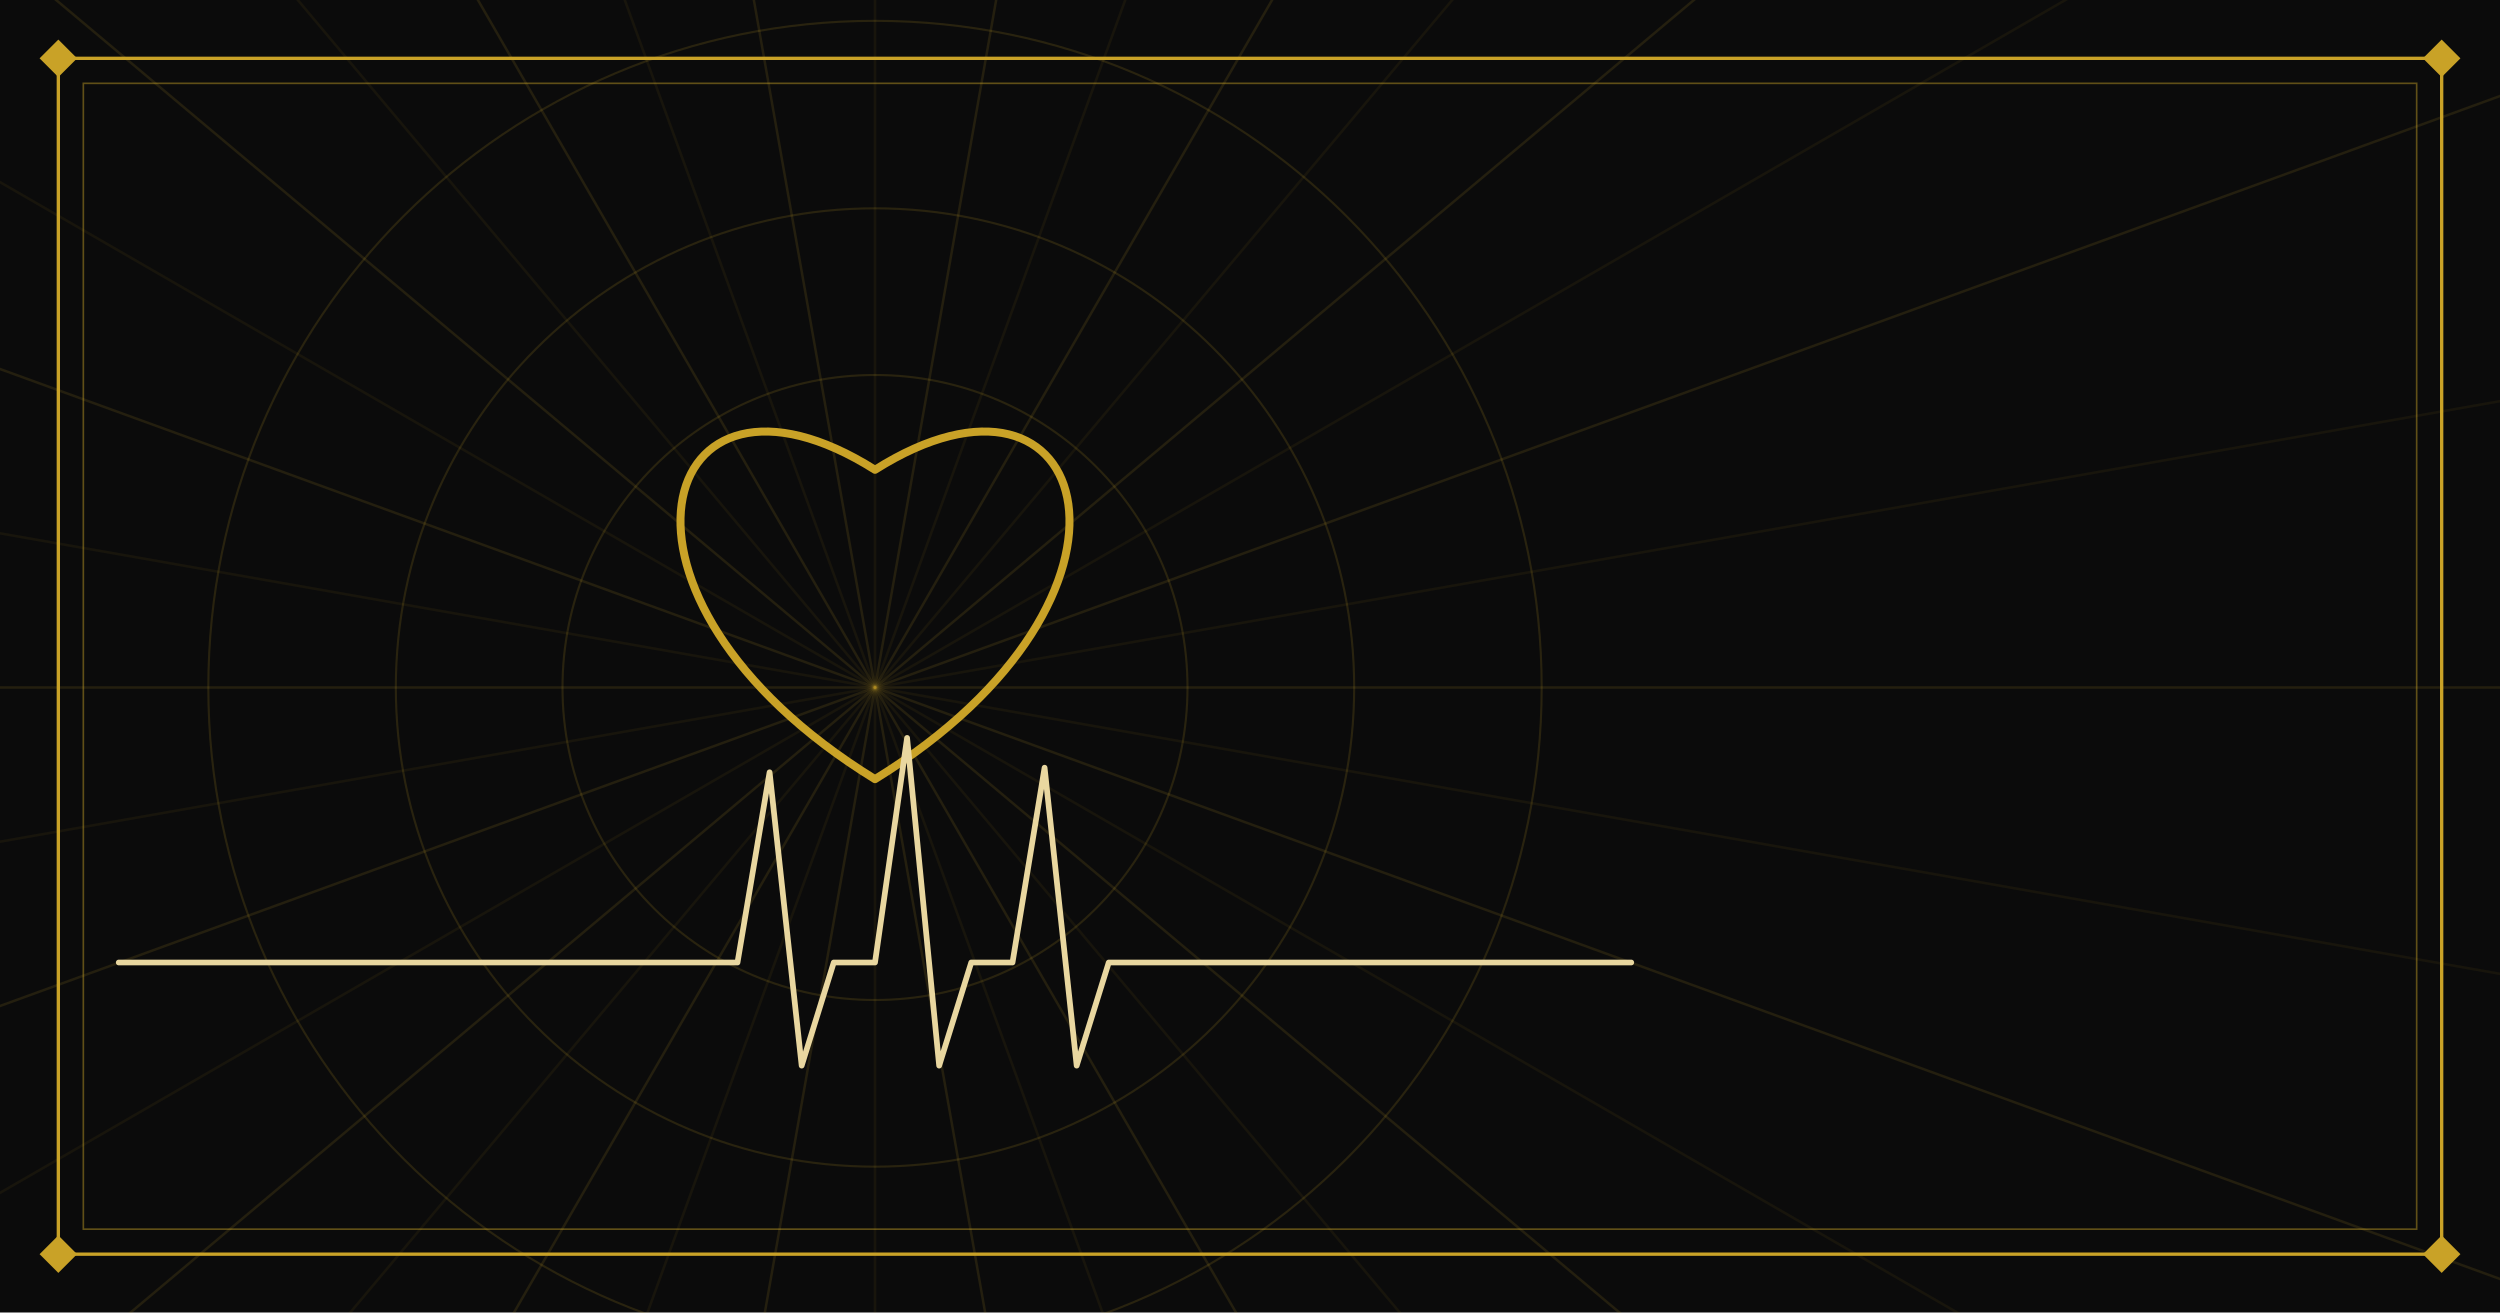
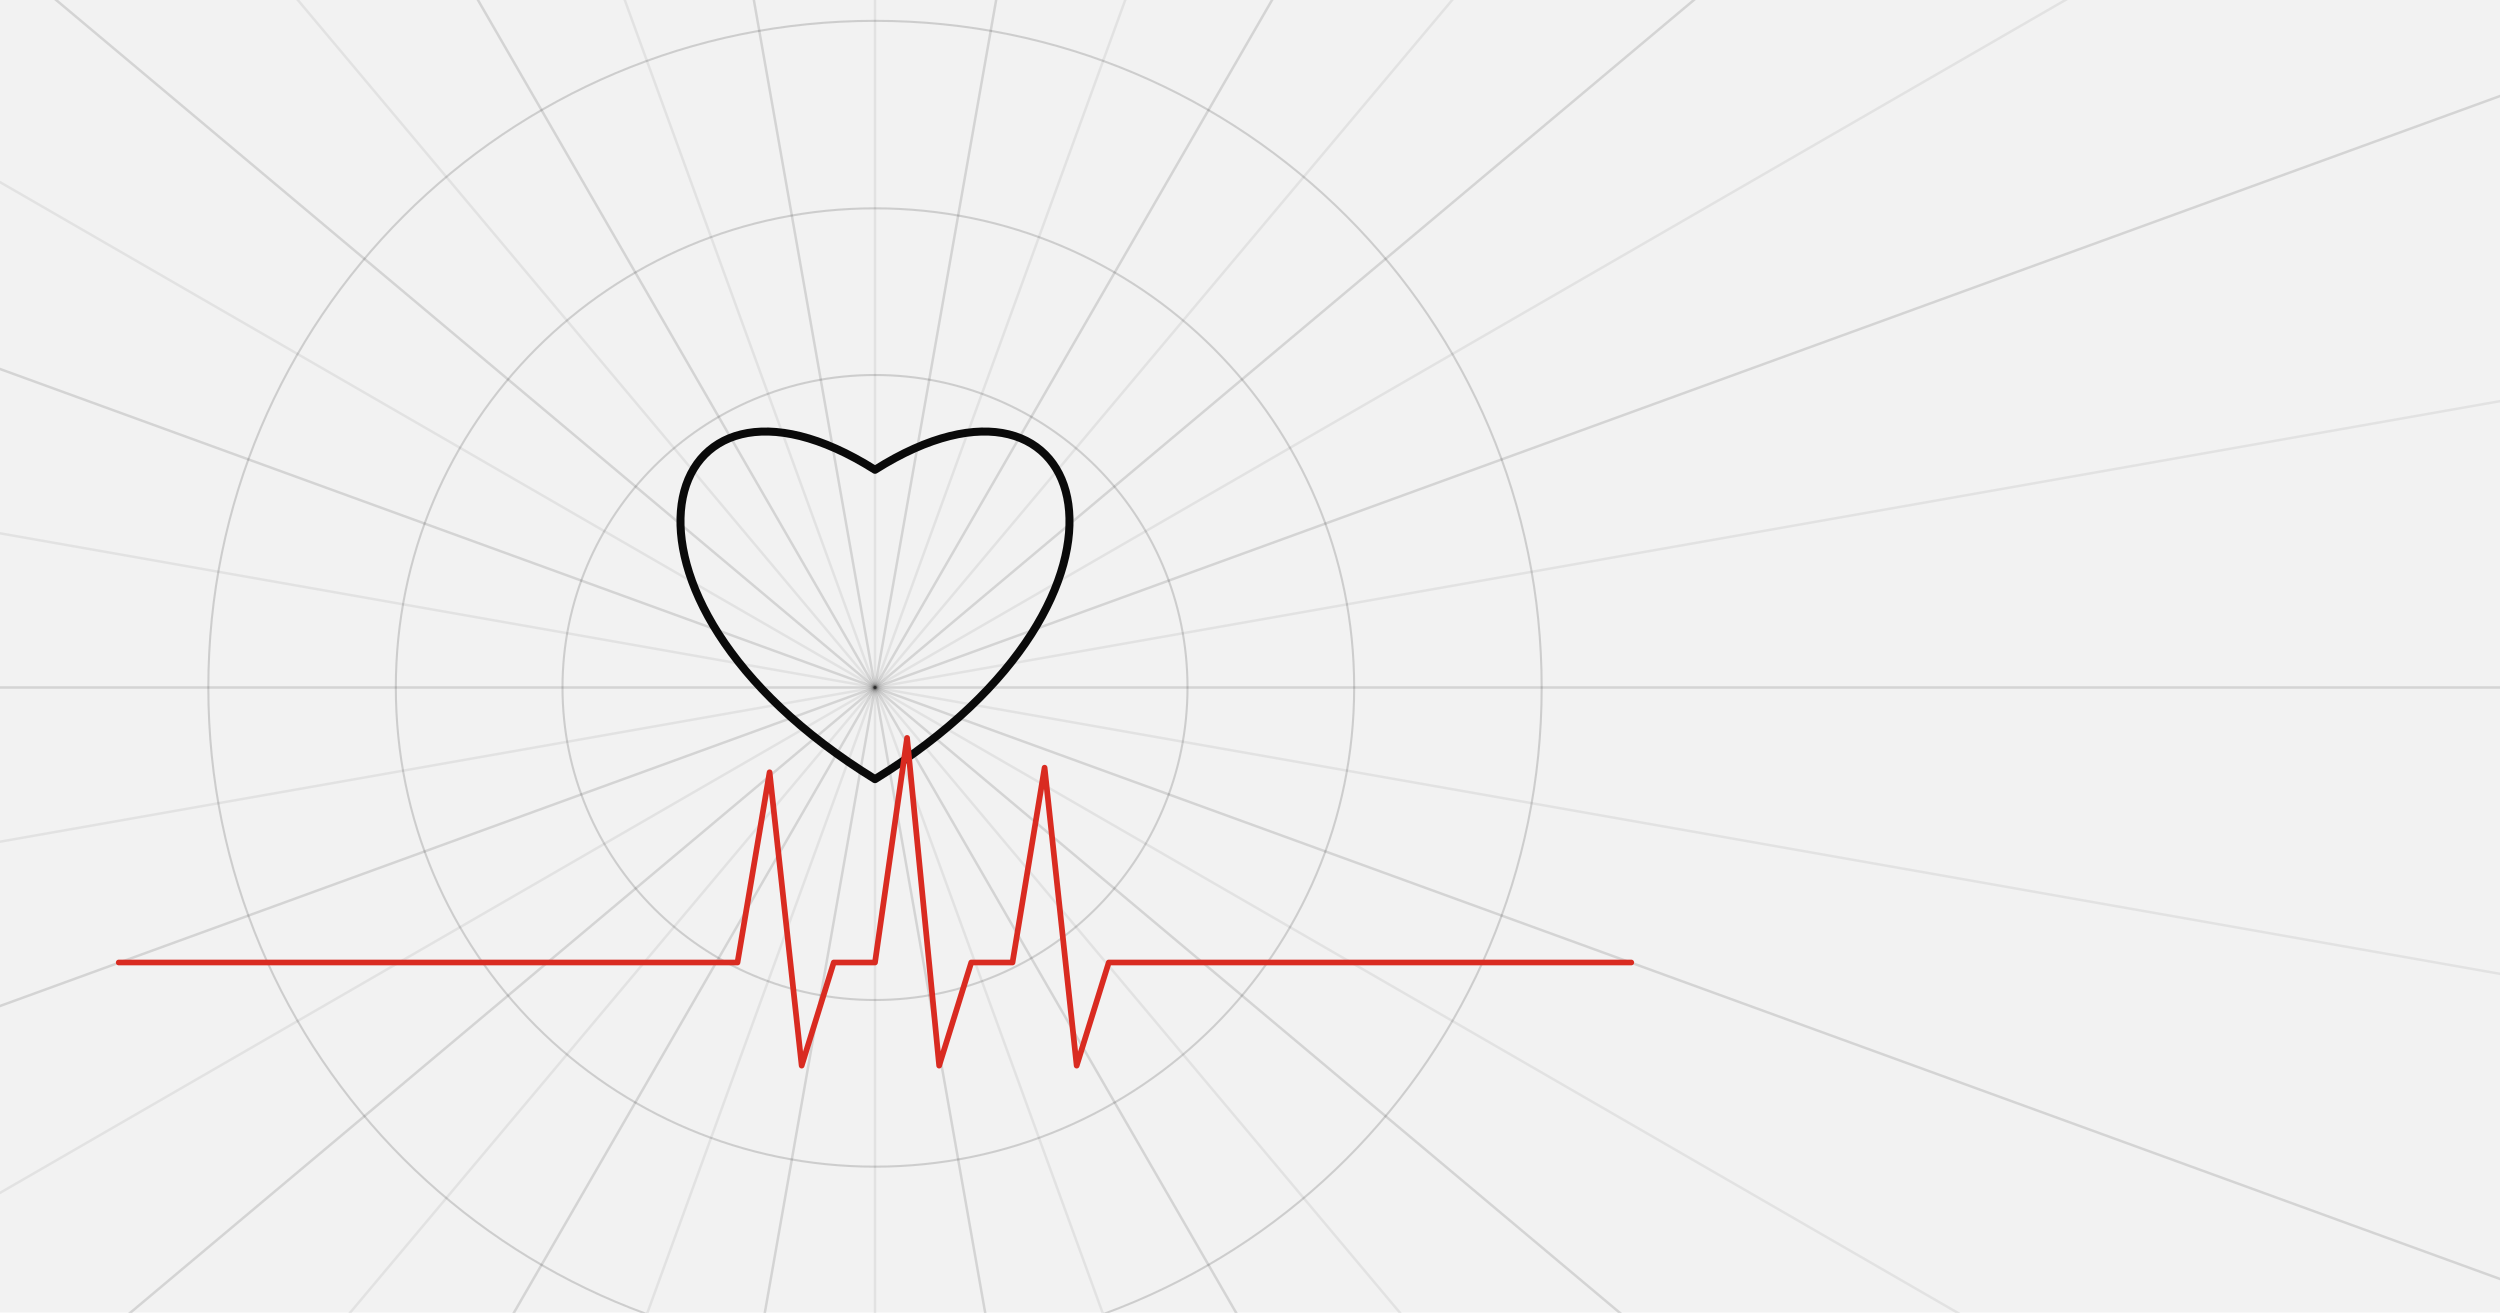
<svg xmlns="http://www.w3.org/2000/svg" viewBox="0 0 1200 630" width="1200" height="630">
-   <rect width="1200" height="630" fill="#0B0B0B" />
-   <line x1="420" y1="330" x2="1820" y2="330" stroke="#C9A227" stroke-opacity="0.13" stroke-width="1.2" />
-   <line x1="420" y1="330" x2="1799" y2="573" stroke="#C9A227" stroke-opacity="0.07" stroke-width="1.2" />
-   <line x1="420" y1="330" x2="1736" y2="809" stroke="#C9A227" stroke-opacity="0.13" stroke-width="1.2" />
-   <line x1="420" y1="330" x2="1632" y2="1030" stroke="#C9A227" stroke-opacity="0.07" stroke-width="1.2" />
-   <line x1="420" y1="330" x2="1492" y2="1230" stroke="#C9A227" stroke-opacity="0.13" stroke-width="1.2" />
-   <line x1="420" y1="330" x2="1320" y2="1402" stroke="#C9A227" stroke-opacity="0.07" stroke-width="1.2" />
-   <line x1="420" y1="330" x2="1120" y2="1542" stroke="#C9A227" stroke-opacity="0.13" stroke-width="1.2" />
-   <line x1="420" y1="330" x2="899" y2="1646" stroke="#C9A227" stroke-opacity="0.07" stroke-width="1.2" />
-   <line x1="420" y1="330" x2="663" y2="1709" stroke="#C9A227" stroke-opacity="0.13" stroke-width="1.2" />
-   <line x1="420" y1="330" x2="420" y2="1730" stroke="#C9A227" stroke-opacity="0.07" stroke-width="1.2" />
-   <line x1="420" y1="330" x2="177" y2="1709" stroke="#C9A227" stroke-opacity="0.13" stroke-width="1.2" />
-   <line x1="420" y1="330" x2="-59" y2="1646" stroke="#C9A227" stroke-opacity="0.07" stroke-width="1.2" />
-   <line x1="420" y1="330" x2="-280" y2="1542" stroke="#C9A227" stroke-opacity="0.13" stroke-width="1.2" />
-   <line x1="420" y1="330" x2="-480" y2="1402" stroke="#C9A227" stroke-opacity="0.07" stroke-width="1.2" />
-   <line x1="420" y1="330" x2="-652" y2="1230" stroke="#C9A227" stroke-opacity="0.13" stroke-width="1.2" />
-   <line x1="420" y1="330" x2="-792" y2="1030" stroke="#C9A227" stroke-opacity="0.07" stroke-width="1.2" />
-   <line x1="420" y1="330" x2="-896" y2="809" stroke="#C9A227" stroke-opacity="0.13" stroke-width="1.2" />
-   <line x1="420" y1="330" x2="-959" y2="573" stroke="#C9A227" stroke-opacity="0.07" stroke-width="1.2" />
-   <line x1="420" y1="330" x2="-980" y2="330" stroke="#C9A227" stroke-opacity="0.13" stroke-width="1.2" />
-   <line x1="420" y1="330" x2="-959" y2="87" stroke="#C9A227" stroke-opacity="0.07" stroke-width="1.2" />
-   <line x1="420" y1="330" x2="-896" y2="-149" stroke="#C9A227" stroke-opacity="0.13" stroke-width="1.2" />
-   <line x1="420" y1="330" x2="-792" y2="-370" stroke="#C9A227" stroke-opacity="0.07" stroke-width="1.2" />
-   <line x1="420" y1="330" x2="-652" y2="-570" stroke="#C9A227" stroke-opacity="0.13" stroke-width="1.2" />
-   <line x1="420" y1="330" x2="-480" y2="-742" stroke="#C9A227" stroke-opacity="0.07" stroke-width="1.2" />
-   <line x1="420" y1="330" x2="-280" y2="-882" stroke="#C9A227" stroke-opacity="0.13" stroke-width="1.2" />
-   <line x1="420" y1="330" x2="-59" y2="-986" stroke="#C9A227" stroke-opacity="0.07" stroke-width="1.2" />
-   <line x1="420" y1="330" x2="177" y2="-1049" stroke="#C9A227" stroke-opacity="0.13" stroke-width="1.2" />
-   <line x1="420" y1="330" x2="420" y2="-1070" stroke="#C9A227" stroke-opacity="0.07" stroke-width="1.2" />
-   <line x1="420" y1="330" x2="663" y2="-1049" stroke="#C9A227" stroke-opacity="0.13" stroke-width="1.2" />
-   <line x1="420" y1="330" x2="899" y2="-986" stroke="#C9A227" stroke-opacity="0.07" stroke-width="1.2" />
-   <line x1="420" y1="330" x2="1120" y2="-882" stroke="#C9A227" stroke-opacity="0.13" stroke-width="1.2" />
-   <line x1="420" y1="330" x2="1320" y2="-742" stroke="#C9A227" stroke-opacity="0.07" stroke-width="1.2" />
-   <line x1="420" y1="330" x2="1492" y2="-570" stroke="#C9A227" stroke-opacity="0.13" stroke-width="1.2" />
-   <line x1="420" y1="330" x2="1632" y2="-370" stroke="#C9A227" stroke-opacity="0.07" stroke-width="1.2" />
-   <line x1="420" y1="330" x2="1736" y2="-149" stroke="#C9A227" stroke-opacity="0.13" stroke-width="1.2" />
-   <line x1="420" y1="330" x2="1799" y2="87" stroke="#C9A227" stroke-opacity="0.07" stroke-width="1.2" />
-   <circle cx="420" cy="330" r="150" fill="none" stroke="#C9A227" stroke-opacity="0.16" stroke-width="1" />
-   <circle cx="420" cy="330" r="230" fill="none" stroke="#C9A227" stroke-opacity="0.16" stroke-width="1" />
-   <circle cx="420" cy="330" r="320" fill="none" stroke="#C9A227" stroke-opacity="0.16" stroke-width="1" />
-   <rect x="28" y="28" width="1144" height="574" fill="none" stroke="#C9A227" stroke-width="1.6" />
-   <rect x="40" y="40" width="1120" height="550" fill="none" stroke="#C9A227" stroke-opacity="0.45" stroke-width="0.8" />
-   <path d="M28 19 L37 28 L28 37 L19 28 Z" fill="#C9A227" />
-   <path d="M1172 19 L1181 28 L1172 37 L1163 28 Z" fill="#C9A227" />
-   <path d="M28 593 L37 602 L28 611 L19 602 Z" fill="#C9A227" />
-   <path d="M1172 593 L1181 602 L1172 611 L1163 602 Z" fill="#C9A227" />
-   <g transform="translate(420 330) rotate(0) scale(1.10)" fill="none" stroke="#C9A227" stroke-width="3" stroke-linecap="round" stroke-linejoin="round">
+   <rect width="1200" height="630" fill="#F2F2F2" />
+   <line x1="420" y1="330" x2="1820" y2="330" stroke="#0A0A0A" stroke-opacity="0.13" stroke-width="1.2" />
+   <line x1="420" y1="330" x2="1799" y2="573" stroke="#0A0A0A" stroke-opacity="0.07" stroke-width="1.2" />
+   <line x1="420" y1="330" x2="1736" y2="809" stroke="#0A0A0A" stroke-opacity="0.13" stroke-width="1.2" />
+   <line x1="420" y1="330" x2="1632" y2="1030" stroke="#0A0A0A" stroke-opacity="0.07" stroke-width="1.2" />
+   <line x1="420" y1="330" x2="1492" y2="1230" stroke="#0A0A0A" stroke-opacity="0.13" stroke-width="1.2" />
+   <line x1="420" y1="330" x2="1320" y2="1402" stroke="#0A0A0A" stroke-opacity="0.07" stroke-width="1.2" />
+   <line x1="420" y1="330" x2="1120" y2="1542" stroke="#0A0A0A" stroke-opacity="0.13" stroke-width="1.2" />
+   <line x1="420" y1="330" x2="899" y2="1646" stroke="#0A0A0A" stroke-opacity="0.07" stroke-width="1.2" />
+   <line x1="420" y1="330" x2="663" y2="1709" stroke="#0A0A0A" stroke-opacity="0.13" stroke-width="1.2" />
+   <line x1="420" y1="330" x2="420" y2="1730" stroke="#0A0A0A" stroke-opacity="0.07" stroke-width="1.2" />
+   <line x1="420" y1="330" x2="177" y2="1709" stroke="#0A0A0A" stroke-opacity="0.13" stroke-width="1.2" />
+   <line x1="420" y1="330" x2="-59" y2="1646" stroke="#0A0A0A" stroke-opacity="0.07" stroke-width="1.2" />
+   <line x1="420" y1="330" x2="-280" y2="1542" stroke="#0A0A0A" stroke-opacity="0.13" stroke-width="1.2" />
+   <line x1="420" y1="330" x2="-480" y2="1402" stroke="#0A0A0A" stroke-opacity="0.07" stroke-width="1.2" />
+   <line x1="420" y1="330" x2="-652" y2="1230" stroke="#0A0A0A" stroke-opacity="0.13" stroke-width="1.2" />
+   <line x1="420" y1="330" x2="-792" y2="1030" stroke="#0A0A0A" stroke-opacity="0.07" stroke-width="1.2" />
+   <line x1="420" y1="330" x2="-896" y2="809" stroke="#0A0A0A" stroke-opacity="0.13" stroke-width="1.2" />
+   <line x1="420" y1="330" x2="-959" y2="573" stroke="#0A0A0A" stroke-opacity="0.07" stroke-width="1.2" />
+   <line x1="420" y1="330" x2="-980" y2="330" stroke="#0A0A0A" stroke-opacity="0.13" stroke-width="1.2" />
+   <line x1="420" y1="330" x2="-959" y2="87" stroke="#0A0A0A" stroke-opacity="0.07" stroke-width="1.2" />
+   <line x1="420" y1="330" x2="-896" y2="-149" stroke="#0A0A0A" stroke-opacity="0.13" stroke-width="1.2" />
+   <line x1="420" y1="330" x2="-792" y2="-370" stroke="#0A0A0A" stroke-opacity="0.07" stroke-width="1.2" />
+   <line x1="420" y1="330" x2="-652" y2="-570" stroke="#0A0A0A" stroke-opacity="0.13" stroke-width="1.2" />
+   <line x1="420" y1="330" x2="-480" y2="-742" stroke="#0A0A0A" stroke-opacity="0.07" stroke-width="1.2" />
+   <line x1="420" y1="330" x2="-280" y2="-882" stroke="#0A0A0A" stroke-opacity="0.13" stroke-width="1.2" />
+   <line x1="420" y1="330" x2="-59" y2="-986" stroke="#0A0A0A" stroke-opacity="0.07" stroke-width="1.2" />
+   <line x1="420" y1="330" x2="177" y2="-1049" stroke="#0A0A0A" stroke-opacity="0.13" stroke-width="1.2" />
+   <line x1="420" y1="330" x2="420" y2="-1070" stroke="#0A0A0A" stroke-opacity="0.07" stroke-width="1.2" />
+   <line x1="420" y1="330" x2="663" y2="-1049" stroke="#0A0A0A" stroke-opacity="0.13" stroke-width="1.2" />
+   <line x1="420" y1="330" x2="899" y2="-986" stroke="#0A0A0A" stroke-opacity="0.07" stroke-width="1.2" />
+   <line x1="420" y1="330" x2="1120" y2="-882" stroke="#0A0A0A" stroke-opacity="0.13" stroke-width="1.2" />
+   <line x1="420" y1="330" x2="1320" y2="-742" stroke="#0A0A0A" stroke-opacity="0.07" stroke-width="1.2" />
+   <line x1="420" y1="330" x2="1492" y2="-570" stroke="#0A0A0A" stroke-opacity="0.13" stroke-width="1.2" />
+   <line x1="420" y1="330" x2="1632" y2="-370" stroke="#0A0A0A" stroke-opacity="0.07" stroke-width="1.2" />
+   <line x1="420" y1="330" x2="1736" y2="-149" stroke="#0A0A0A" stroke-opacity="0.13" stroke-width="1.2" />
+   <line x1="420" y1="330" x2="1799" y2="87" stroke="#0A0A0A" stroke-opacity="0.07" stroke-width="1.2" />
+   <circle cx="420" cy="330" r="150" fill="none" stroke="#0A0A0A" stroke-opacity="0.16" stroke-width="1" />
+   <circle cx="420" cy="330" r="230" fill="none" stroke="#0A0A0A" stroke-opacity="0.16" stroke-width="1" />
+   <circle cx="420" cy="330" r="320" fill="none" stroke="#0A0A0A" stroke-opacity="0.16" stroke-width="1" />
+   <g transform="translate(420 330) rotate(0) scale(1.10)" fill="none" stroke="#0A0A0A" stroke-width="3" stroke-linecap="round" stroke-linejoin="round">
    <path d="M0 40 C-130 -40 -95 -155 0 -95 C95 -155 130 -40 0 40 Z" stroke-width="3.5" />
-     <polyline points="-330,120 -300,120 -270,120 -240,120 -210,120 -180,120 -150,120 -120,120 -90,120 -60,120 -46,37 -32,165 -18,120 0,120 14,22 28,165 42,120 60,120 74,35 88,165 102,120 120,120 150,120 180,120 210,120 240,120 270,120 300,120 330,120" stroke="#E9D7A0" stroke-width="2.5" />
+     <polyline points="-330,120 -300,120 -270,120 -240,120 -210,120 -180,120 -150,120 -120,120 -90,120 -60,120 -46,37 -32,165 -18,120 0,120 14,22 28,165 42,120 60,120 74,35 88,165 102,120 120,120 150,120 180,120 210,120 240,120 270,120 300,120 330,120" stroke="#D92B21" stroke-width="2.5" />
  </g>
</svg>
